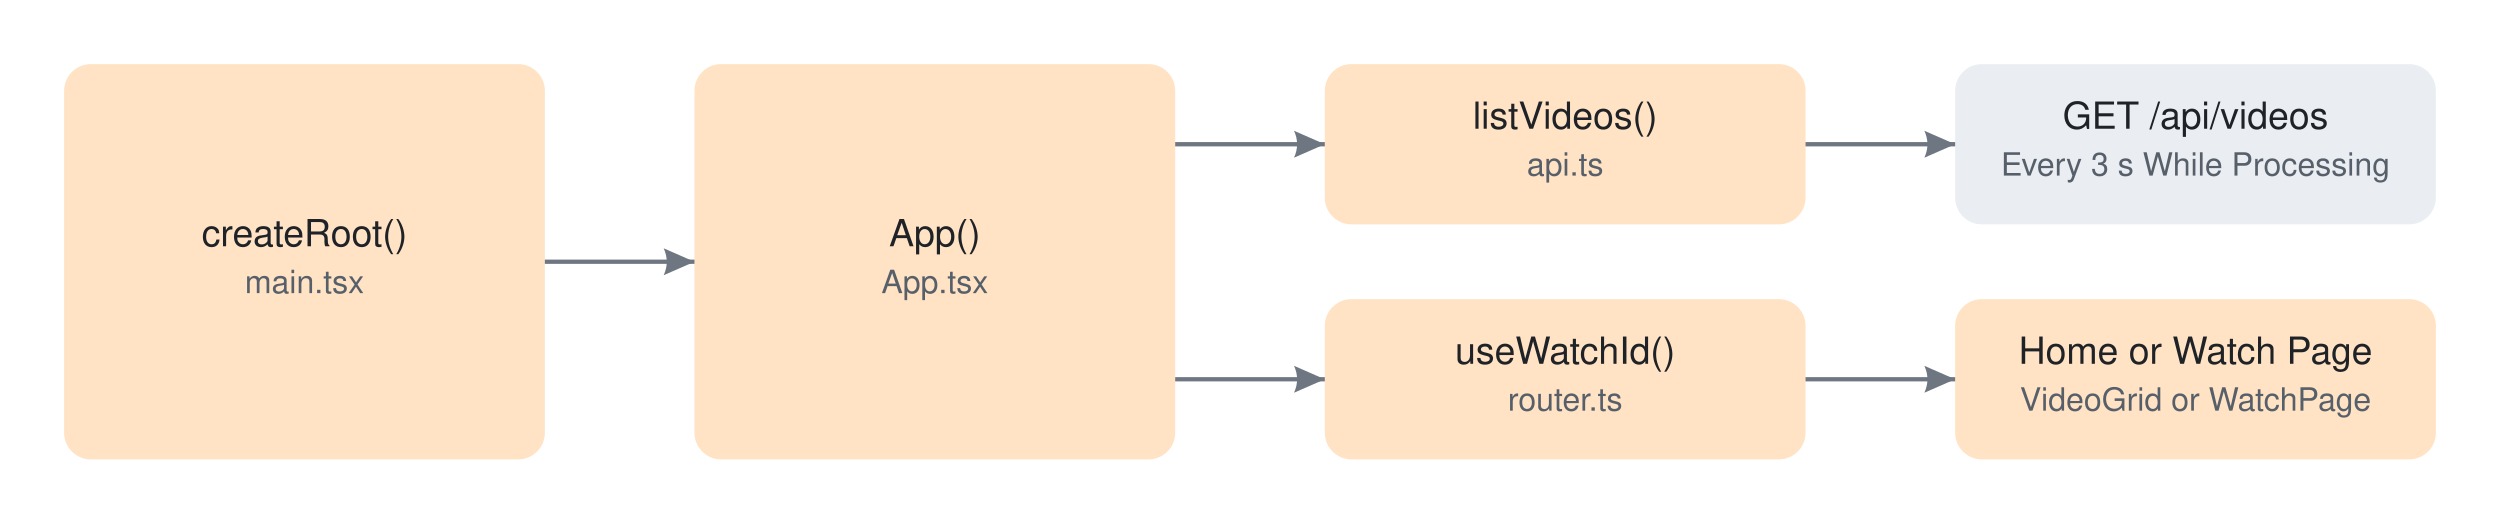
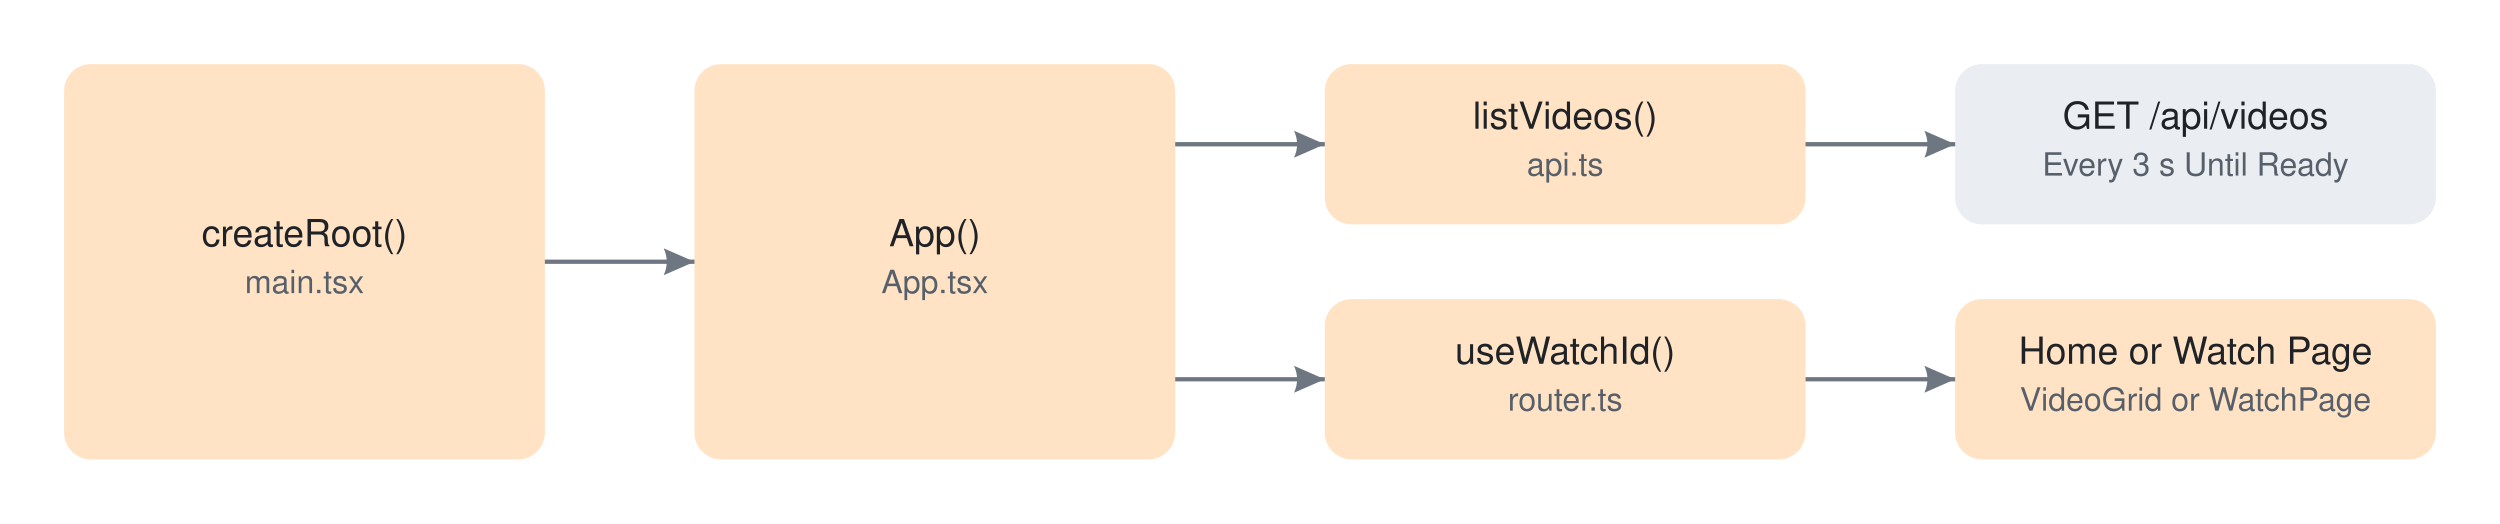
<svg xmlns="http://www.w3.org/2000/svg" viewBox="0 0 936 196" width="936" height="196" role="img" aria-label="How the site starts">
  <style>
    text { font-family: -apple-system, "Segoe UI", Helvetica, Arial, sans-serif; font-size: 14px; fill: #1f2328; text-anchor: middle; dominant-baseline: central; }
    .sub { font-size: 12px; fill: #57606a; }
    .folder { font-size: 13px; font-weight: 600; fill: #57606a; text-anchor: start; }
    .web { fill: #ffe3c4; } .p-web { fill: #fff6ec; }
    .nginx { fill: #cdeee8; } .p-nginx { fill: #effaf8; }
    .api { fill: #d8e6ff; } .p-api { fill: #f2f6ff; }
    .queue { fill: #e5dbff; } .p-queue { fill: #f7f3ff; }
    .worker { fill: #d3efdc; } .p-worker { fill: #f0f9f3; }
    .ext { fill: #eaeef2; } .p-ext { fill: #f6f8fa; }
    .ln { fill: none; stroke: #6e7781; stroke-width: 1.6; stroke-linecap: round; }
    .head { fill: #6e7781; }
    @media (prefers-color-scheme: dark) {
      text { fill: #f0f6fc; }
      .sub, .folder { fill: #c9d1d9; }
      .web { fill: #6b4e30; } .p-web { fill: #3a2e22; }
      .nginx { fill: #2f6158; } .p-nginx { fill: #243b38; }
      .api { fill: #34507e; } .p-api { fill: #263147; }
      .queue { fill: #4f4180; } .p-queue { fill: #312a47; }
      .worker { fill: #326343; } .p-worker { fill: #253a2d; }
      .ext { fill: #3d444d; } .p-ext { fill: #30363d; }
      .ln { stroke: #a0a8b0; }
      .head { fill: #a0a8b0; }
    }
  </style>
  <defs>
    <marker id="a" viewBox="0 0 10 10" refX="9" refY="5" markerWidth="9" markerHeight="9" orient="auto-start-reverse">
      <path class="head" d="M1 1.5 L9 5 L1 8.5 Q2.6 5 1 1.5 Z" />
    </marker>
  </defs>
  <path class="ln" d="M204 98 H260" marker-end="url(#a)" />
  <path class="ln" d="M440 54 H496" marker-end="url(#a)" />
  <path class="ln" d="M440 142 H496" marker-end="url(#a)" />
  <path class="ln" d="M676 54 H732" marker-end="url(#a)" />
  <path class="ln" d="M676 142 H732" marker-end="url(#a)" />
  <rect class="web" x="24" y="24" width="180" height="148" rx="10" />
  <text x="114" y="89">createRoot()</text>
  <text class="sub" x="114" y="107">main.tsx</text>
  <rect class="web" x="260" y="24" width="180" height="148" rx="10" />
  <text x="350" y="89">App()</text>
  <text class="sub" x="350" y="107">App.tsx</text>
  <rect class="web" x="496" y="24" width="180" height="60" rx="10" />
  <text x="586" y="45">listVideos()</text>
  <text class="sub" x="586" y="63">api.ts</text>
  <rect class="web" x="496" y="112" width="180" height="60" rx="10" />
  <text x="586" y="133">useWatchId()</text>
  <text class="sub" x="586" y="151">router.ts</text>
  <rect class="ext" x="732" y="24" width="180" height="60" rx="10" />
  <text x="822" y="45">GET /api/videos</text>
-   <text class="sub" x="822" y="63">Every 3 s While Processing</text>
+   <text class="sub" x="822" y="63">Every 3 s Until Ready</text>
  <rect class="web" x="732" y="112" width="180" height="60" rx="10" />
  <text x="822" y="133">Home or Watch Page</text>
  <text class="sub" x="822" y="151">VideoGrid or WatchPage</text>
</svg>
